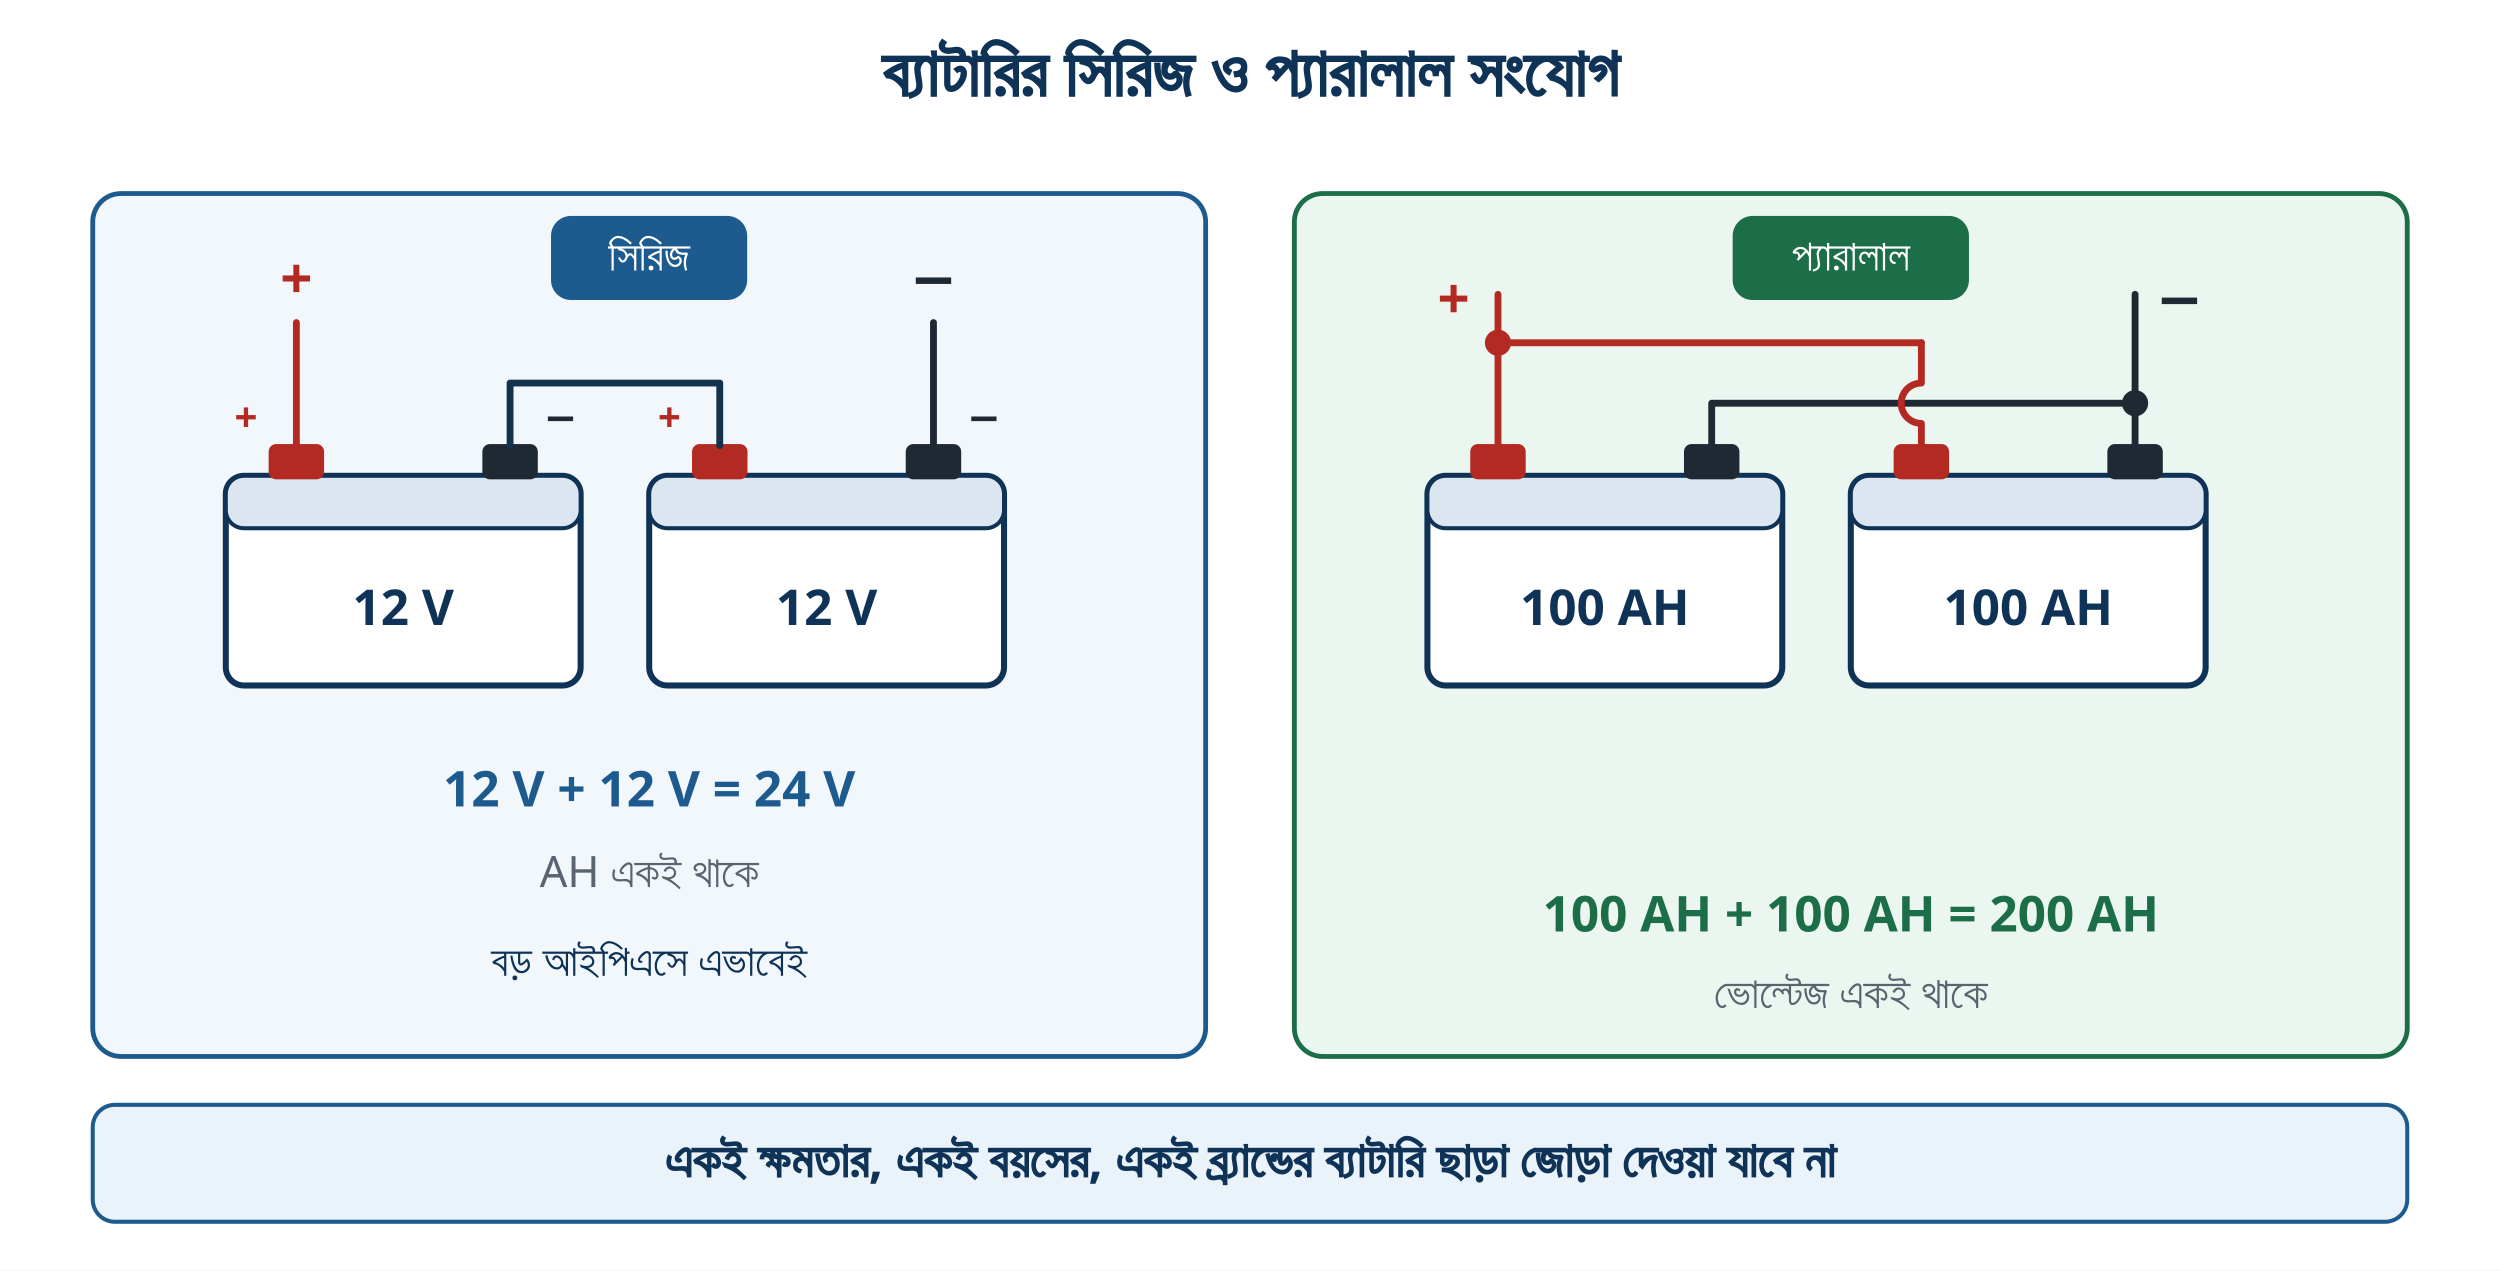
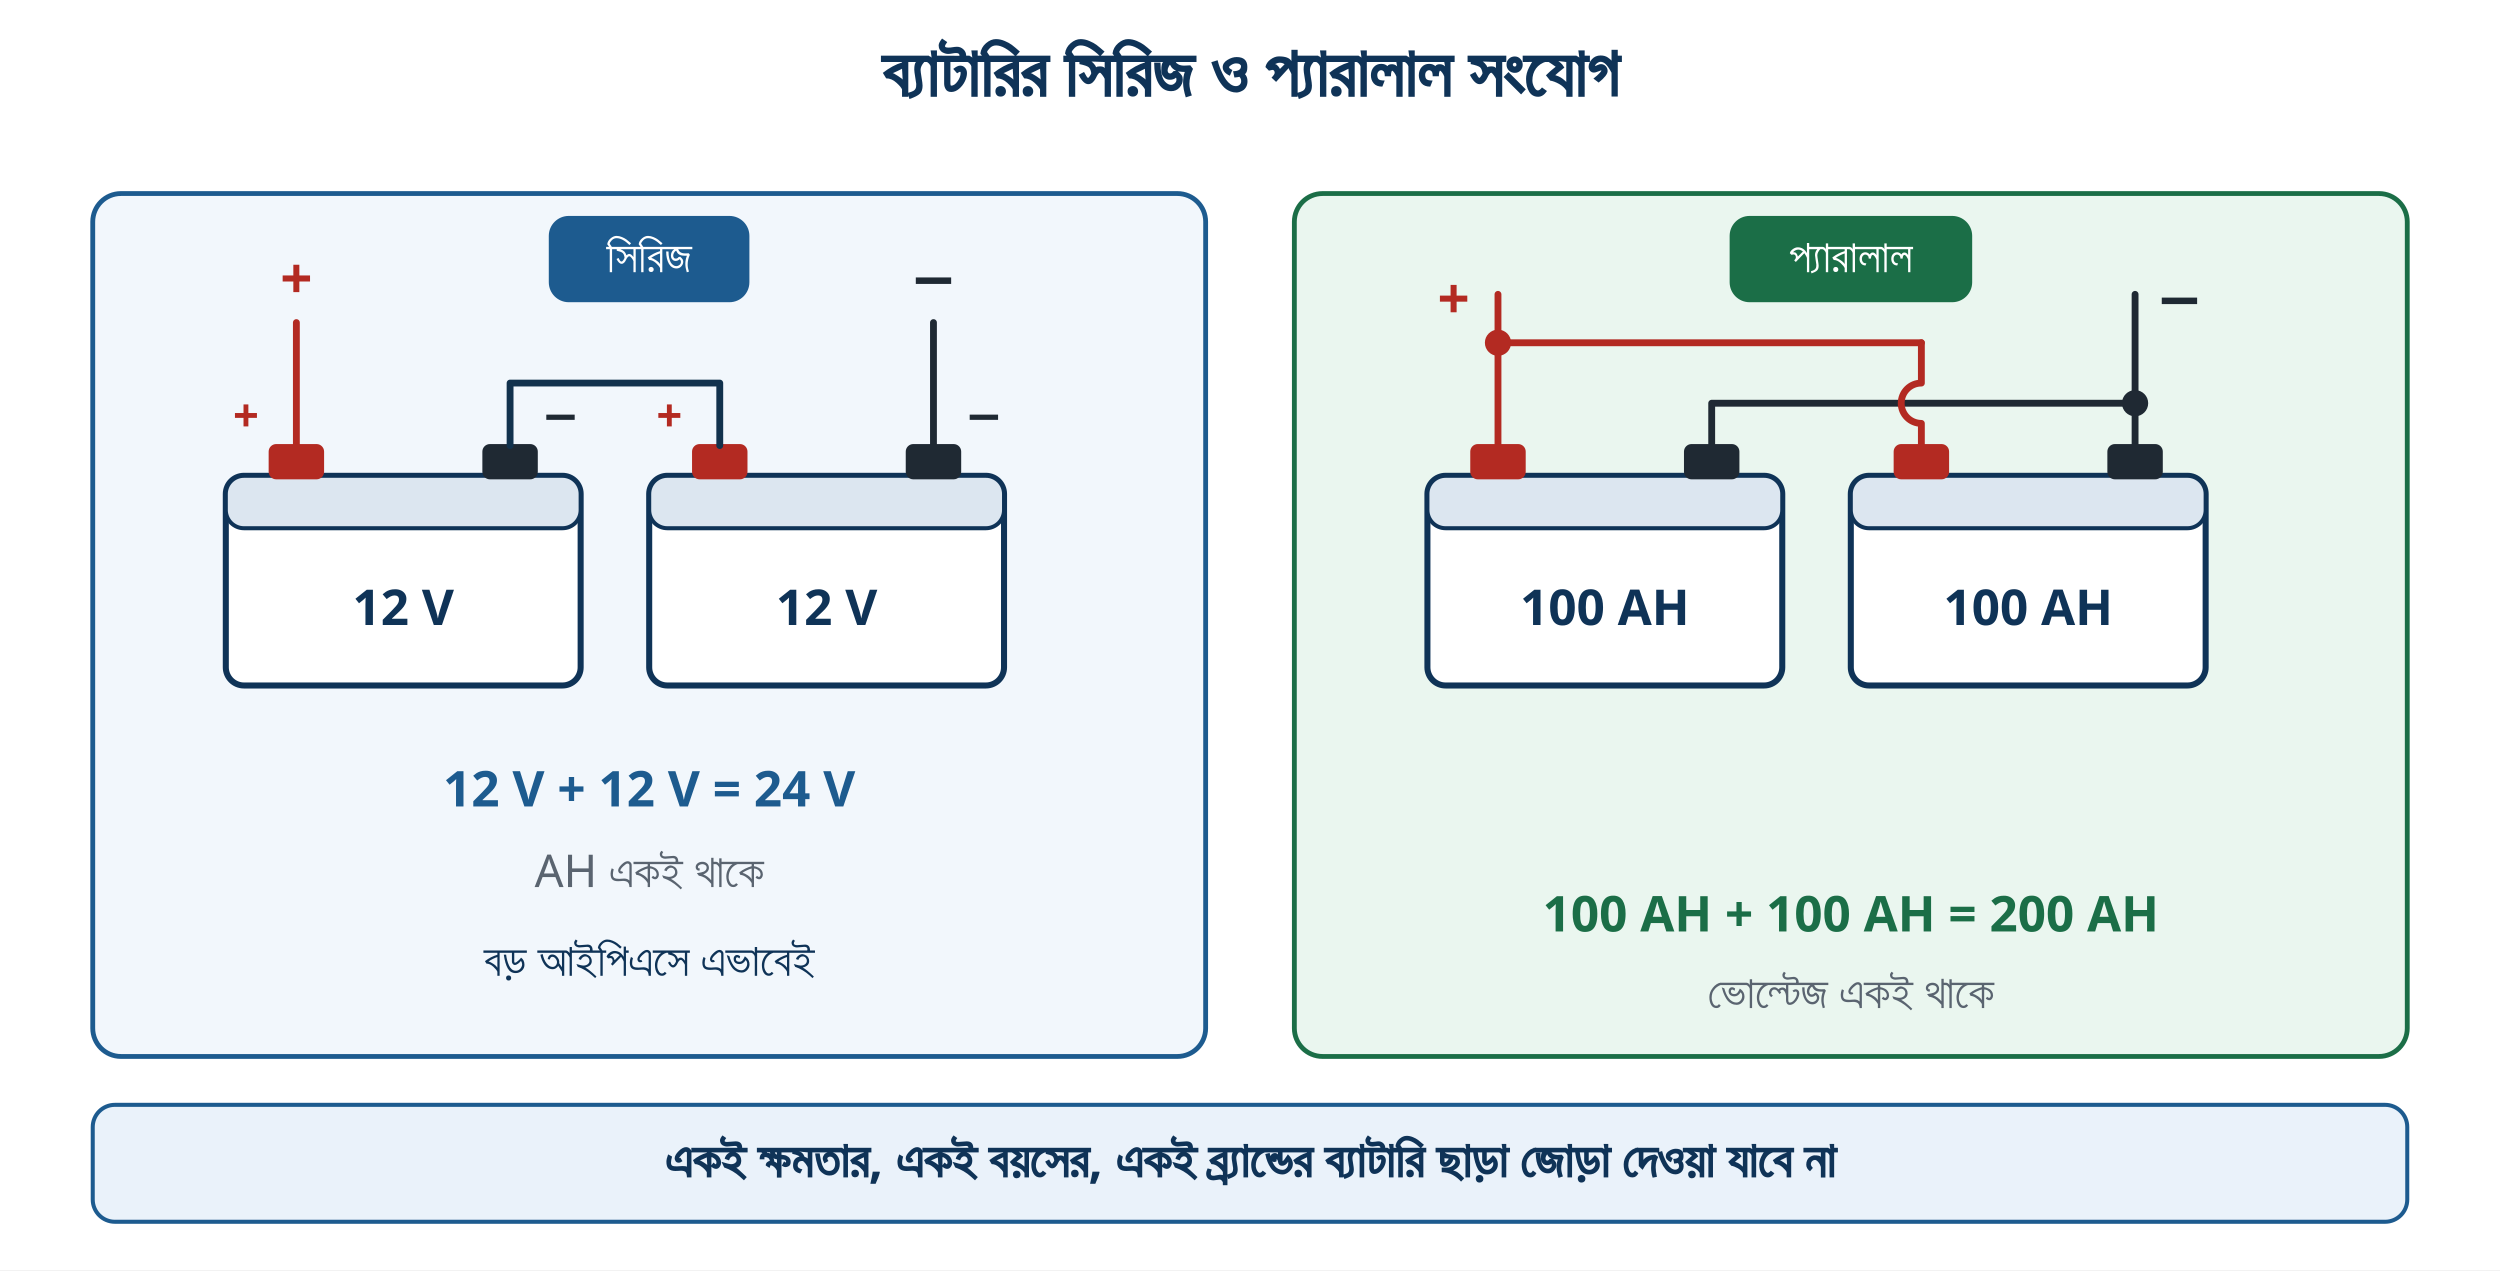
<svg xmlns="http://www.w3.org/2000/svg" width="1240" height="630" viewBox="0 0 1240 630">
  <rect width="1240" height="630" fill="#FFFFFF" />
  <text x="620.0" y="48.0" font-family="Kalpurush" font-size="34" font-weight="700" fill="#0F3357" text-anchor="middle">ব্যাটারির সিরিজ ও প্যারালাল সংযোগ</text>
  <rect x="46.0" y="96.0" width="552.0" height="428.0" rx="14" fill="#F2F7FC" stroke="#1D5B8F" stroke-width="2.4" />
-   <rect x="274.2" y="108.0" width="95.5" height="39.9" rx="9" fill="#1D5B8F" stroke="#1D5B8F" stroke-width="1.8" />
-   <text x="322.0" y="134.2" font-family="Kalpurush" font-size="21.5" font-weight="600" fill="#FFFFFF" text-anchor="middle">সিরিজ</text>
+   <rect x="273.1" y="108.0" width="97.7" height="41.0" rx="9" fill="#1D5B8F" stroke="#1D5B8F" stroke-width="1.8" />
+   <text x="322.0" y="135.0" font-family="Kalpurush" font-size="22.5" font-weight="600" fill="#FFFFFF" text-anchor="middle">সিরিজ</text>
  <rect x="112.0" y="236.0" width="176.0" height="104.0" rx="9" fill="#FFFFFF" stroke="#0F3357" stroke-width="3" />
  <rect x="112.0" y="236.0" width="176.0" height="26.0" rx="9" fill="#DCE6F0" stroke="#0F3357" stroke-width="2" />
  <text x="200.0" y="310.0" font-family="Kalpurush" font-size="24.5" font-weight="700" fill="#0F3357" text-anchor="middle">12 V</text>
  <rect x="134.0" y="221.0" width="26.0" height="16.0" rx="3" fill="#B32A22" stroke="#B32A22" stroke-width="1.5" />
  <rect x="240.0" y="221.0" width="26.0" height="16.0" rx="3" fill="#1F2933" stroke="#1F2933" stroke-width="1.5" />
-   <text x="122.0" y="214.0" font-family="Kalpurush" font-size="20" font-weight="700" fill="#B32A22" text-anchor="middle">+</text>
-   <text x="278.0" y="214.0" font-family="Kalpurush" font-size="20" font-weight="700" fill="#1F2933" text-anchor="middle">−</text>
+   <text x="122.0" y="214.0" font-family="Kalpurush" font-size="22.5" font-weight="700" fill="#B32A22" text-anchor="middle">+</text>
+   <text x="278.0" y="214.0" font-family="Kalpurush" font-size="22.5" font-weight="700" fill="#1F2933" text-anchor="middle">−</text>
  <rect x="322.0" y="236.0" width="176.0" height="104.0" rx="9" fill="#FFFFFF" stroke="#0F3357" stroke-width="3" />
  <rect x="322.0" y="236.0" width="176.0" height="26.0" rx="9" fill="#DCE6F0" stroke="#0F3357" stroke-width="2" />
  <text x="410.0" y="310.0" font-family="Kalpurush" font-size="24.5" font-weight="700" fill="#0F3357" text-anchor="middle">12 V</text>
  <rect x="344.0" y="221.0" width="26.0" height="16.0" rx="3" fill="#B32A22" stroke="#B32A22" stroke-width="1.5" />
  <rect x="450.0" y="221.0" width="26.0" height="16.0" rx="3" fill="#1F2933" stroke="#1F2933" stroke-width="1.5" />
-   <text x="332.0" y="214.0" font-family="Kalpurush" font-size="20" font-weight="700" fill="#B32A22" text-anchor="middle">+</text>
-   <text x="488.0" y="214.0" font-family="Kalpurush" font-size="20" font-weight="700" fill="#1F2933" text-anchor="middle">−</text>
+   <text x="332.0" y="214.0" font-family="Kalpurush" font-size="22.5" font-weight="700" fill="#B32A22" text-anchor="middle">+</text>
+   <text x="488.0" y="214.0" font-family="Kalpurush" font-size="22.5" font-weight="700" fill="#1F2933" text-anchor="middle">−</text>
  <path d="M 253 221 L 253 190 L 357 190 L 357 221" fill="none" stroke="#12324D" stroke-width="3.4" stroke-linecap="round" stroke-linejoin="round" />
  <path d="M 147 221 L 147 160" fill="none" stroke="#B32A22" stroke-width="3.4" stroke-linecap="round" stroke-linejoin="round" />
  <path d="M 463 221 L 463 160" fill="none" stroke="#1F2933" stroke-width="3.4" stroke-linecap="round" stroke-linejoin="round" />
  <text x="147.0" y="148.0" font-family="Kalpurush" font-size="28" font-weight="700" fill="#B32A22" text-anchor="middle">+</text>
  <text x="463.0" y="148.0" font-family="Kalpurush" font-size="28" font-weight="700" fill="#1F2933" text-anchor="middle">−</text>
  <text x="322.0" y="400.0" font-family="Kalpurush" font-size="24.5" font-weight="700" fill="#1D5B8F" text-anchor="middle">12 V + 12 V = 24 V</text>
-   <text x="322.0" y="440.0" font-family="Kalpurush" font-size="21.5" font-weight="400" fill="#5A6470" text-anchor="middle">AH একই থাকে</text>
-   <text x="322.0" y="484.0" font-family="Kalpurush" font-size="21.5" font-weight="400" fill="#0F3357" text-anchor="middle">বড় আইপিএসে এভাবেই</text>
+   <text x="322.0" y="440.0" font-family="Kalpurush" font-size="22.5" font-weight="400" fill="#5A6470" text-anchor="middle">AH একই থাকে</text>
+   <text x="322.0" y="484.0" font-family="Kalpurush" font-size="22.5" font-weight="400" fill="#0F3357" text-anchor="middle">বড় আইপিএসে এভাবেই</text>
  <rect x="642.0" y="96.0" width="552.0" height="428.0" rx="14" fill="#EAF6EF" stroke="#1B6E47" stroke-width="2.4" />
-   <rect x="860.3" y="108.0" width="115.4" height="39.9" rx="9" fill="#1B6E47" stroke="#1B6E47" stroke-width="1.8" />
-   <text x="918.0" y="134.2" font-family="Kalpurush" font-size="21.5" font-weight="600" fill="#FFFFFF" text-anchor="middle">প্যারালাল</text>
+   <rect x="858.8" y="108.0" width="118.5" height="41.0" rx="9" fill="#1B6E47" stroke="#1B6E47" stroke-width="1.8" />
+   <text x="918.0" y="135.0" font-family="Kalpurush" font-size="22.5" font-weight="600" fill="#FFFFFF" text-anchor="middle">প্যারালাল</text>
  <rect x="708.0" y="236.0" width="176.0" height="104.0" rx="9" fill="#FFFFFF" stroke="#0F3357" stroke-width="3" />
  <rect x="708.0" y="236.0" width="176.0" height="26.0" rx="9" fill="#DCE6F0" stroke="#0F3357" stroke-width="2" />
  <text x="796.0" y="310.0" font-family="Kalpurush" font-size="24.5" font-weight="700" fill="#0F3357" text-anchor="middle">100 AH</text>
  <rect x="730.0" y="221.0" width="26.0" height="16.0" rx="3" fill="#B32A22" stroke="#B32A22" stroke-width="1.5" />
  <rect x="836.0" y="221.0" width="26.0" height="16.0" rx="3" fill="#1F2933" stroke="#1F2933" stroke-width="1.5" />
  <rect x="918.0" y="236.0" width="176.0" height="104.0" rx="9" fill="#FFFFFF" stroke="#0F3357" stroke-width="3" />
  <rect x="918.0" y="236.0" width="176.0" height="26.0" rx="9" fill="#DCE6F0" stroke="#0F3357" stroke-width="2" />
  <text x="1006.0" y="310.0" font-family="Kalpurush" font-size="24.5" font-weight="700" fill="#0F3357" text-anchor="middle">100 AH</text>
  <rect x="940.0" y="221.0" width="26.0" height="16.0" rx="3" fill="#B32A22" stroke="#B32A22" stroke-width="1.5" />
  <rect x="1046.0" y="221.0" width="26.0" height="16.0" rx="3" fill="#1F2933" stroke="#1F2933" stroke-width="1.5" />
  <path d="M 849 221 L 849 200 L 1059 200 L 1059 221" fill="none" stroke="#1F2933" stroke-width="3.4" stroke-linecap="round" stroke-linejoin="round" />
  <path d="M 743 221 L 743 170 L 953 170" fill="none" stroke="#B32A22" stroke-width="3.4" stroke-linecap="round" stroke-linejoin="round" />
  <path d="M 953 221 L 953 210 A 10 10 0 0 1 953 190 L 953 170" fill="none" stroke="#B32A22" stroke-width="3.4" stroke-linecap="round" stroke-linejoin="round" />
  <circle cx="743.0" cy="170.0" r="6.5" fill="#B32A22" stroke="none" stroke-width="2" />
  <circle cx="1059.0" cy="200.0" r="6.5" fill="#1F2933" stroke="none" stroke-width="2" />
  <path d="M 743 170 L 743 146" fill="none" stroke="#B32A22" stroke-width="3.4" stroke-linecap="round" stroke-linejoin="round" />
  <text x="721.0" y="158.0" font-family="Kalpurush" font-size="28" font-weight="700" fill="#B32A22" text-anchor="middle">+</text>
  <path d="M 1059 200 L 1059 146" fill="none" stroke="#1F2933" stroke-width="3.4" stroke-linecap="round" stroke-linejoin="round" />
  <text x="1081.0" y="158.0" font-family="Kalpurush" font-size="28" font-weight="700" fill="#1F2933" text-anchor="middle">−</text>
  <text x="918.0" y="462.0" font-family="Kalpurush" font-size="24.5" font-weight="700" fill="#1B6E47" text-anchor="middle">100 AH + 100 AH = 200 AH</text>
-   <text x="918.0" y="500.0" font-family="Kalpurush" font-size="21.5" font-weight="400" fill="#5A6470" text-anchor="middle">ভোল্টেজ একই থাকে</text>
+   <text x="918.0" y="500.0" font-family="Kalpurush" font-size="22.5" font-weight="400" fill="#5A6470" text-anchor="middle">ভোল্টেজ একই থাকে</text>
  <rect x="46.0" y="548.0" width="1148.0" height="58.0" rx="11" fill="#EAF2FA" stroke="#1D5B8F" stroke-width="2" />
  <text x="620.0" y="584.0" font-family="Kalpurush" font-size="24.5" font-weight="700" fill="#0F3357" text-anchor="middle">একই ক্ষমতার, একই বয়সের, একই ব্র্যান্ডের ব্যাটারি ছাড়া জোড়া দেওয়া যাবে না</text>
</svg>
